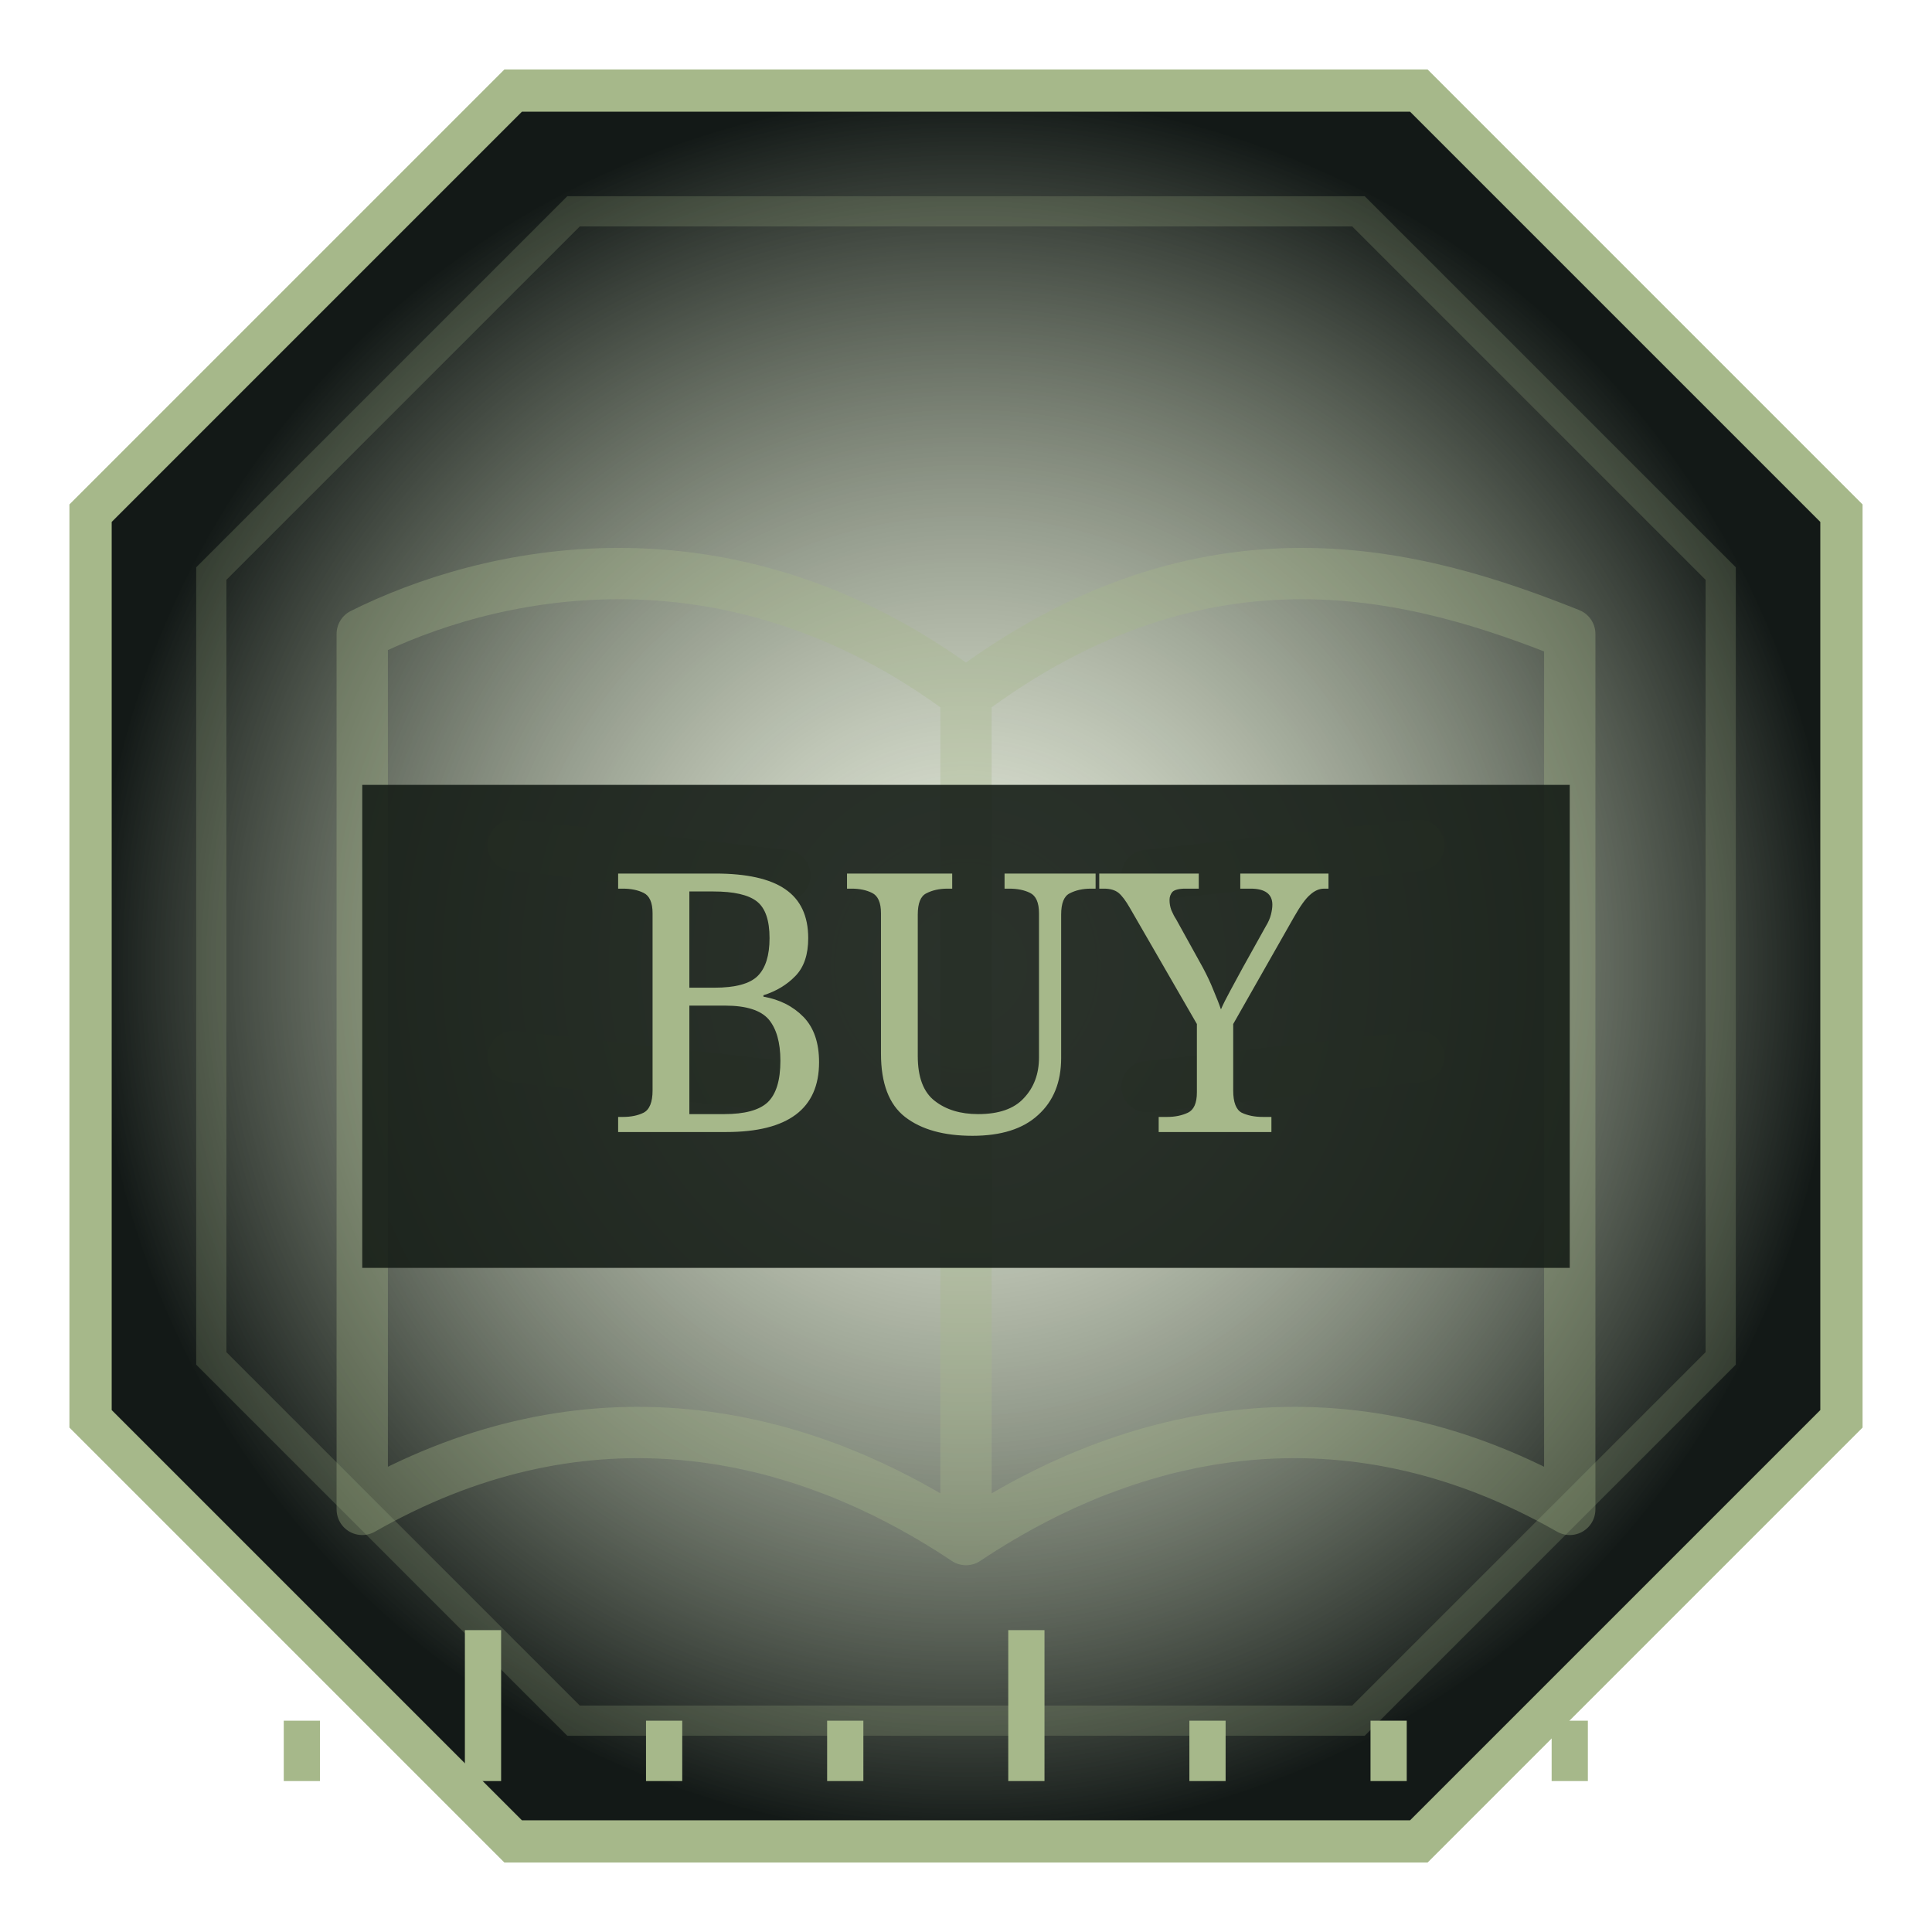
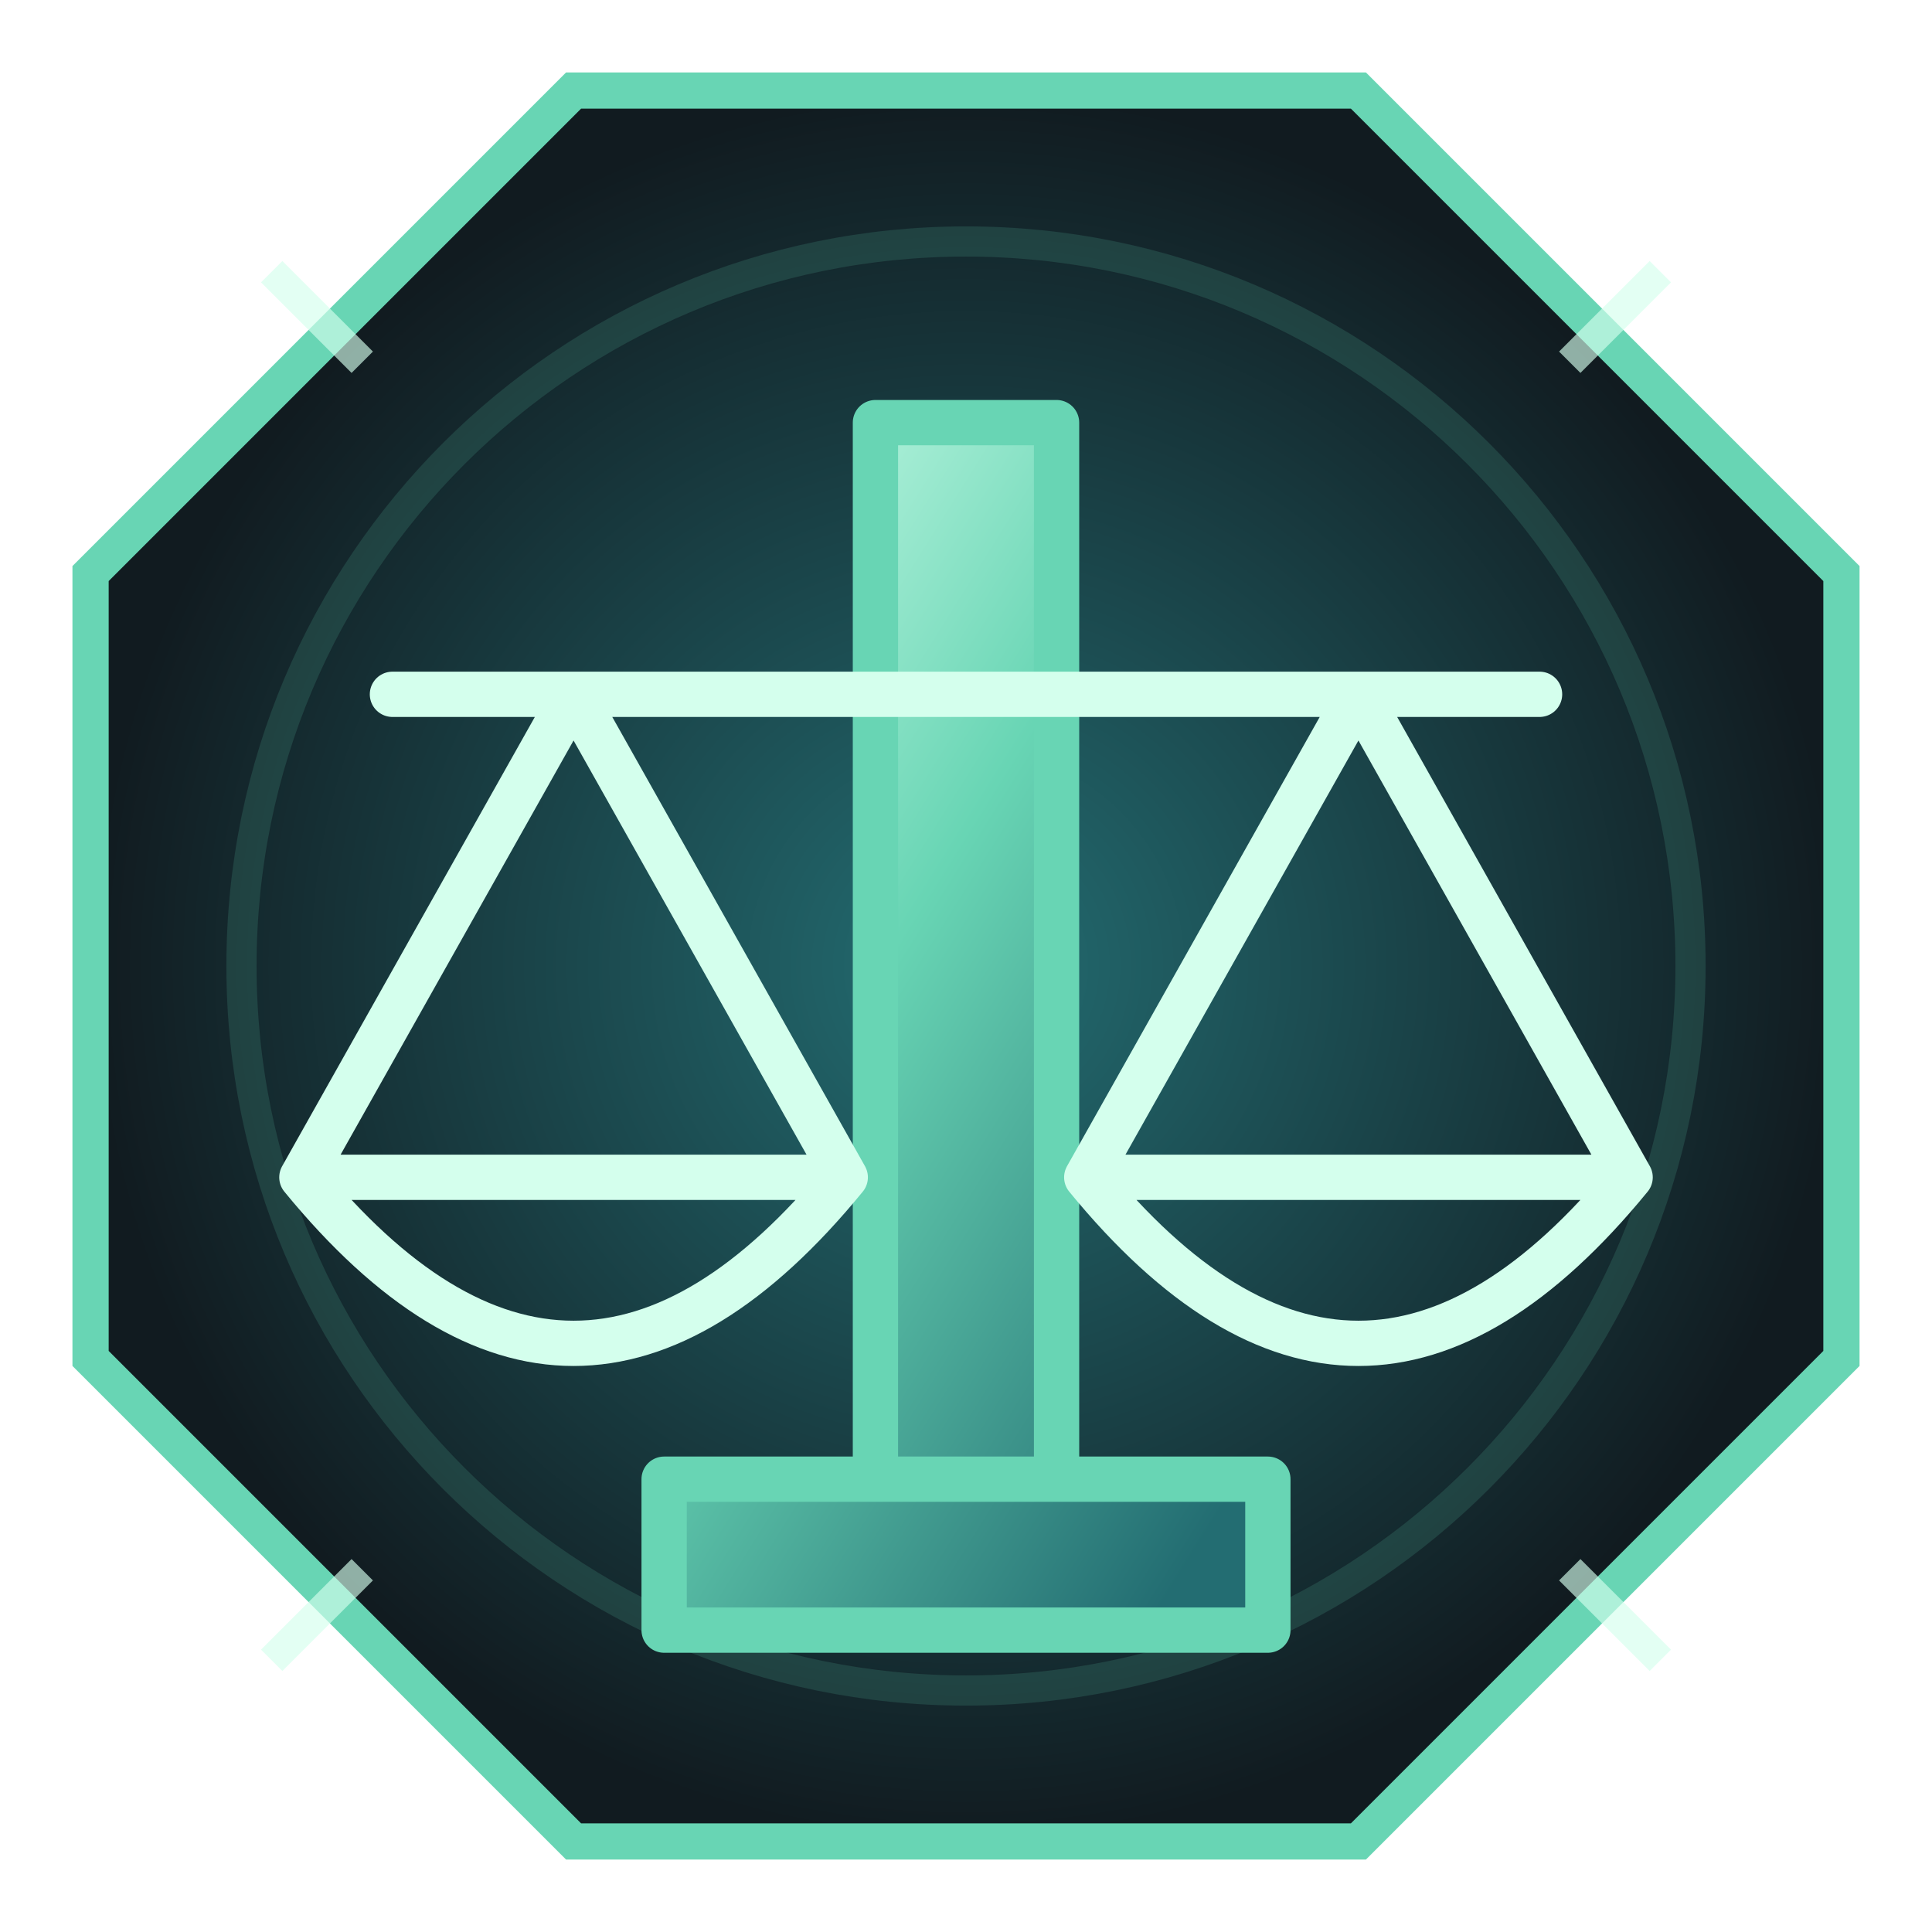
- <svg xmlns="http://www.w3.org/2000/svg" viewBox="0 0 64 64">
+ <svg xmlns="http://www.w3.org/2000/svg" viewBox="0 0 64 64" data-motif="scales" data-palette="jade">
  <defs>
    <radialGradient id="bg">
-       <stop stop-color="#a6b88a" stop-opacity=".26" />
-       <stop offset="1" stop-color="#131917" />
+       <stop stop-color="#236d72" />
+       <stop offset="1" stop-color="#111b20" />
    </radialGradient>
+     <linearGradient id="art" x2=".8" y2="1">
+       <stop stop-color="#d4ffed" />
+       <stop offset=".45" stop-color="#68d5b4" />
+       <stop offset="1" stop-color="#236d72" />
+     </linearGradient>
  </defs>
-   <path d="M17 3h30l14 14v30L47 61H17L3 47V17z" fill="url(#bg)" stroke="#a6b88a" stroke-width="1.4" />
-   <path d="M19 7h26l12 12v26L45 57H19L7 45V19z" fill="none" stroke="#a6b88a" opacity=".22" />
-   <g fill="none" stroke="#a6b88a" stroke-width="1.7" stroke-linejoin="round" stroke-linecap="round" opacity=".35">
-     <path d="M32 23c-8-6-16-4-20-2v29c7-4 14-3 20 1 6-4 13-5 20-1V21c-5-2-12-4-20 2zM32 23v28M17 28l9 1m-9 6 9 1m12-7 9-1m-9 8 9-1" />
+   <g fill="url(#bg)" stroke="#68d5b4" stroke-width="1.2">
+     <path d="M19 3h26l16 16v26L45 61H19L3 45V19Z" />
  </g>
-   <path d="M12 26h40v16H12z" fill="#161e17" opacity=".9" />
-   <text x="32" y="37.5" fill="#a6b88a" font-size="12" font-family="Georgia,serif" text-anchor="middle">BUY</text>
-   <g fill="none" stroke="#a6b88a" stroke-width="1.2">
-     <path d="M10 59v-2" />
-     <path d="M16 59v-5" />
-     <path d="M22 59v-2" />
-     <path d="M28 59v-2" />
-     <path d="M34 59v-5" />
-     <path d="M40 59v-2" />
-     <path d="M46 59v-2" />
-     <path d="M52 59v-2" />
+   <circle cx="32" cy="32" r="24" fill="none" stroke="#68d5b4" opacity=".15" />
+   <path d="m9 9 3 3m40 40 3 3M9 55l3-3M52 12l3-3" stroke="#d4ffed" opacity=".65" />
+   <style>.shine{fill:none;stroke:#d4ffed;stroke-width:1.5}</style>
+   <g fill="url(#art)" stroke="#68d5b4" stroke-width="1.5" stroke-linecap="round" stroke-linejoin="round">
+     <path d="M29 14h6v35h-6zM22 49h20v5H22z" />
+     <path class="shine" d="M13 23h38m-32 0-9 16h18Zm26 0-9 16h18ZM10 39q9 11 18 0m8 0q9 11 18 0" />
  </g>
</svg>
